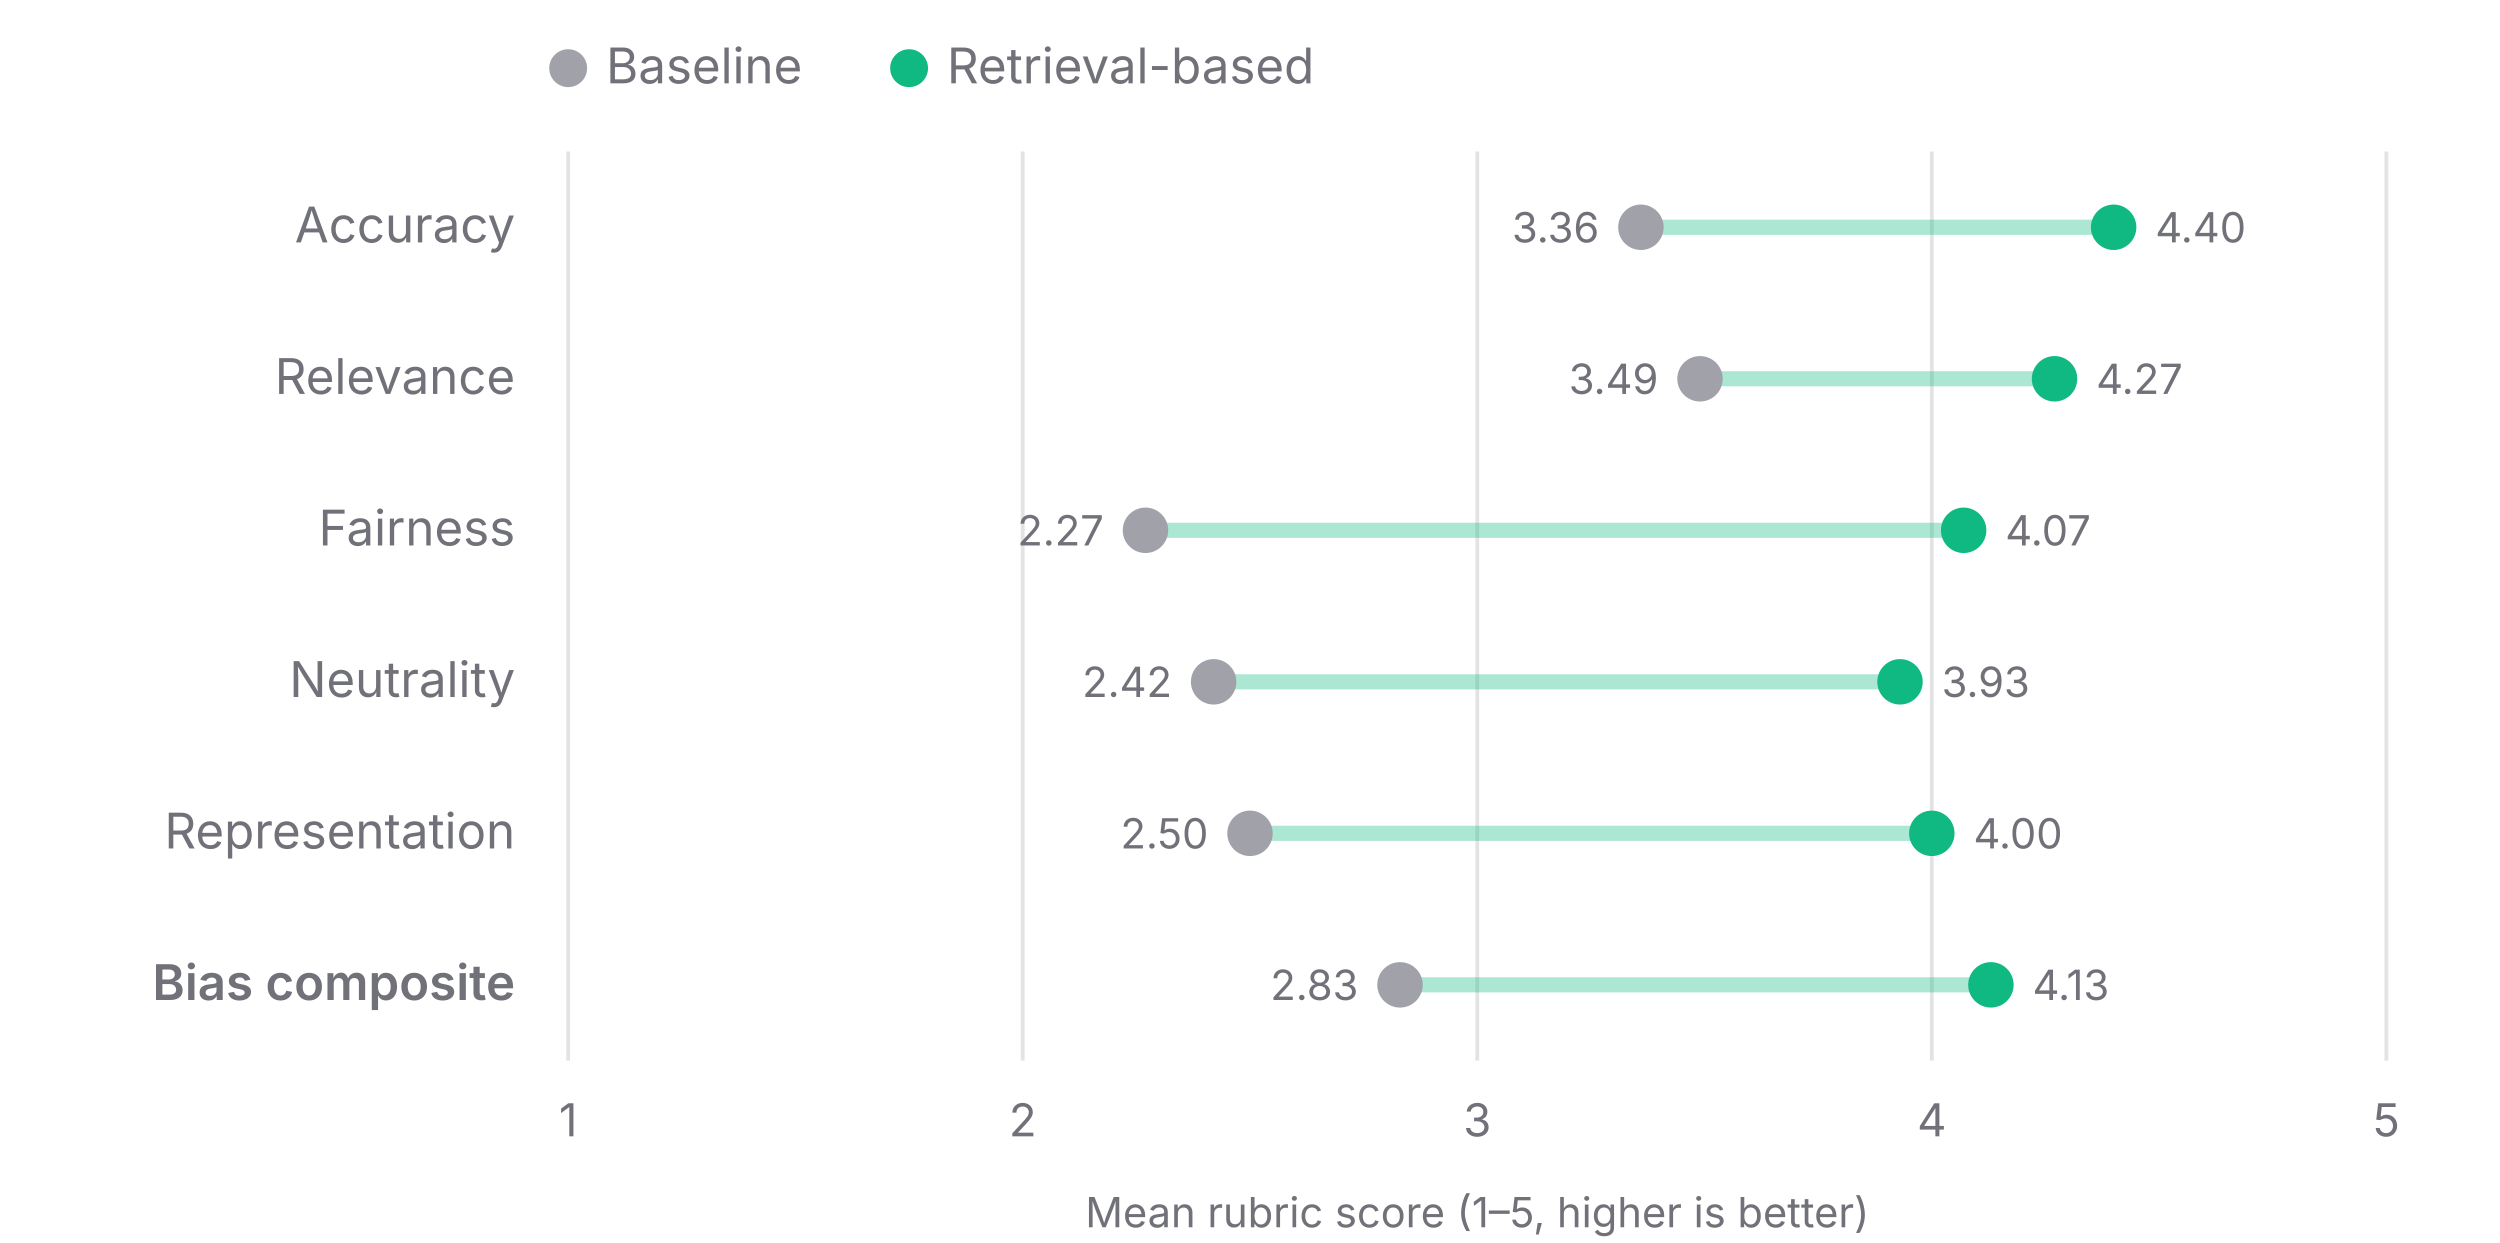
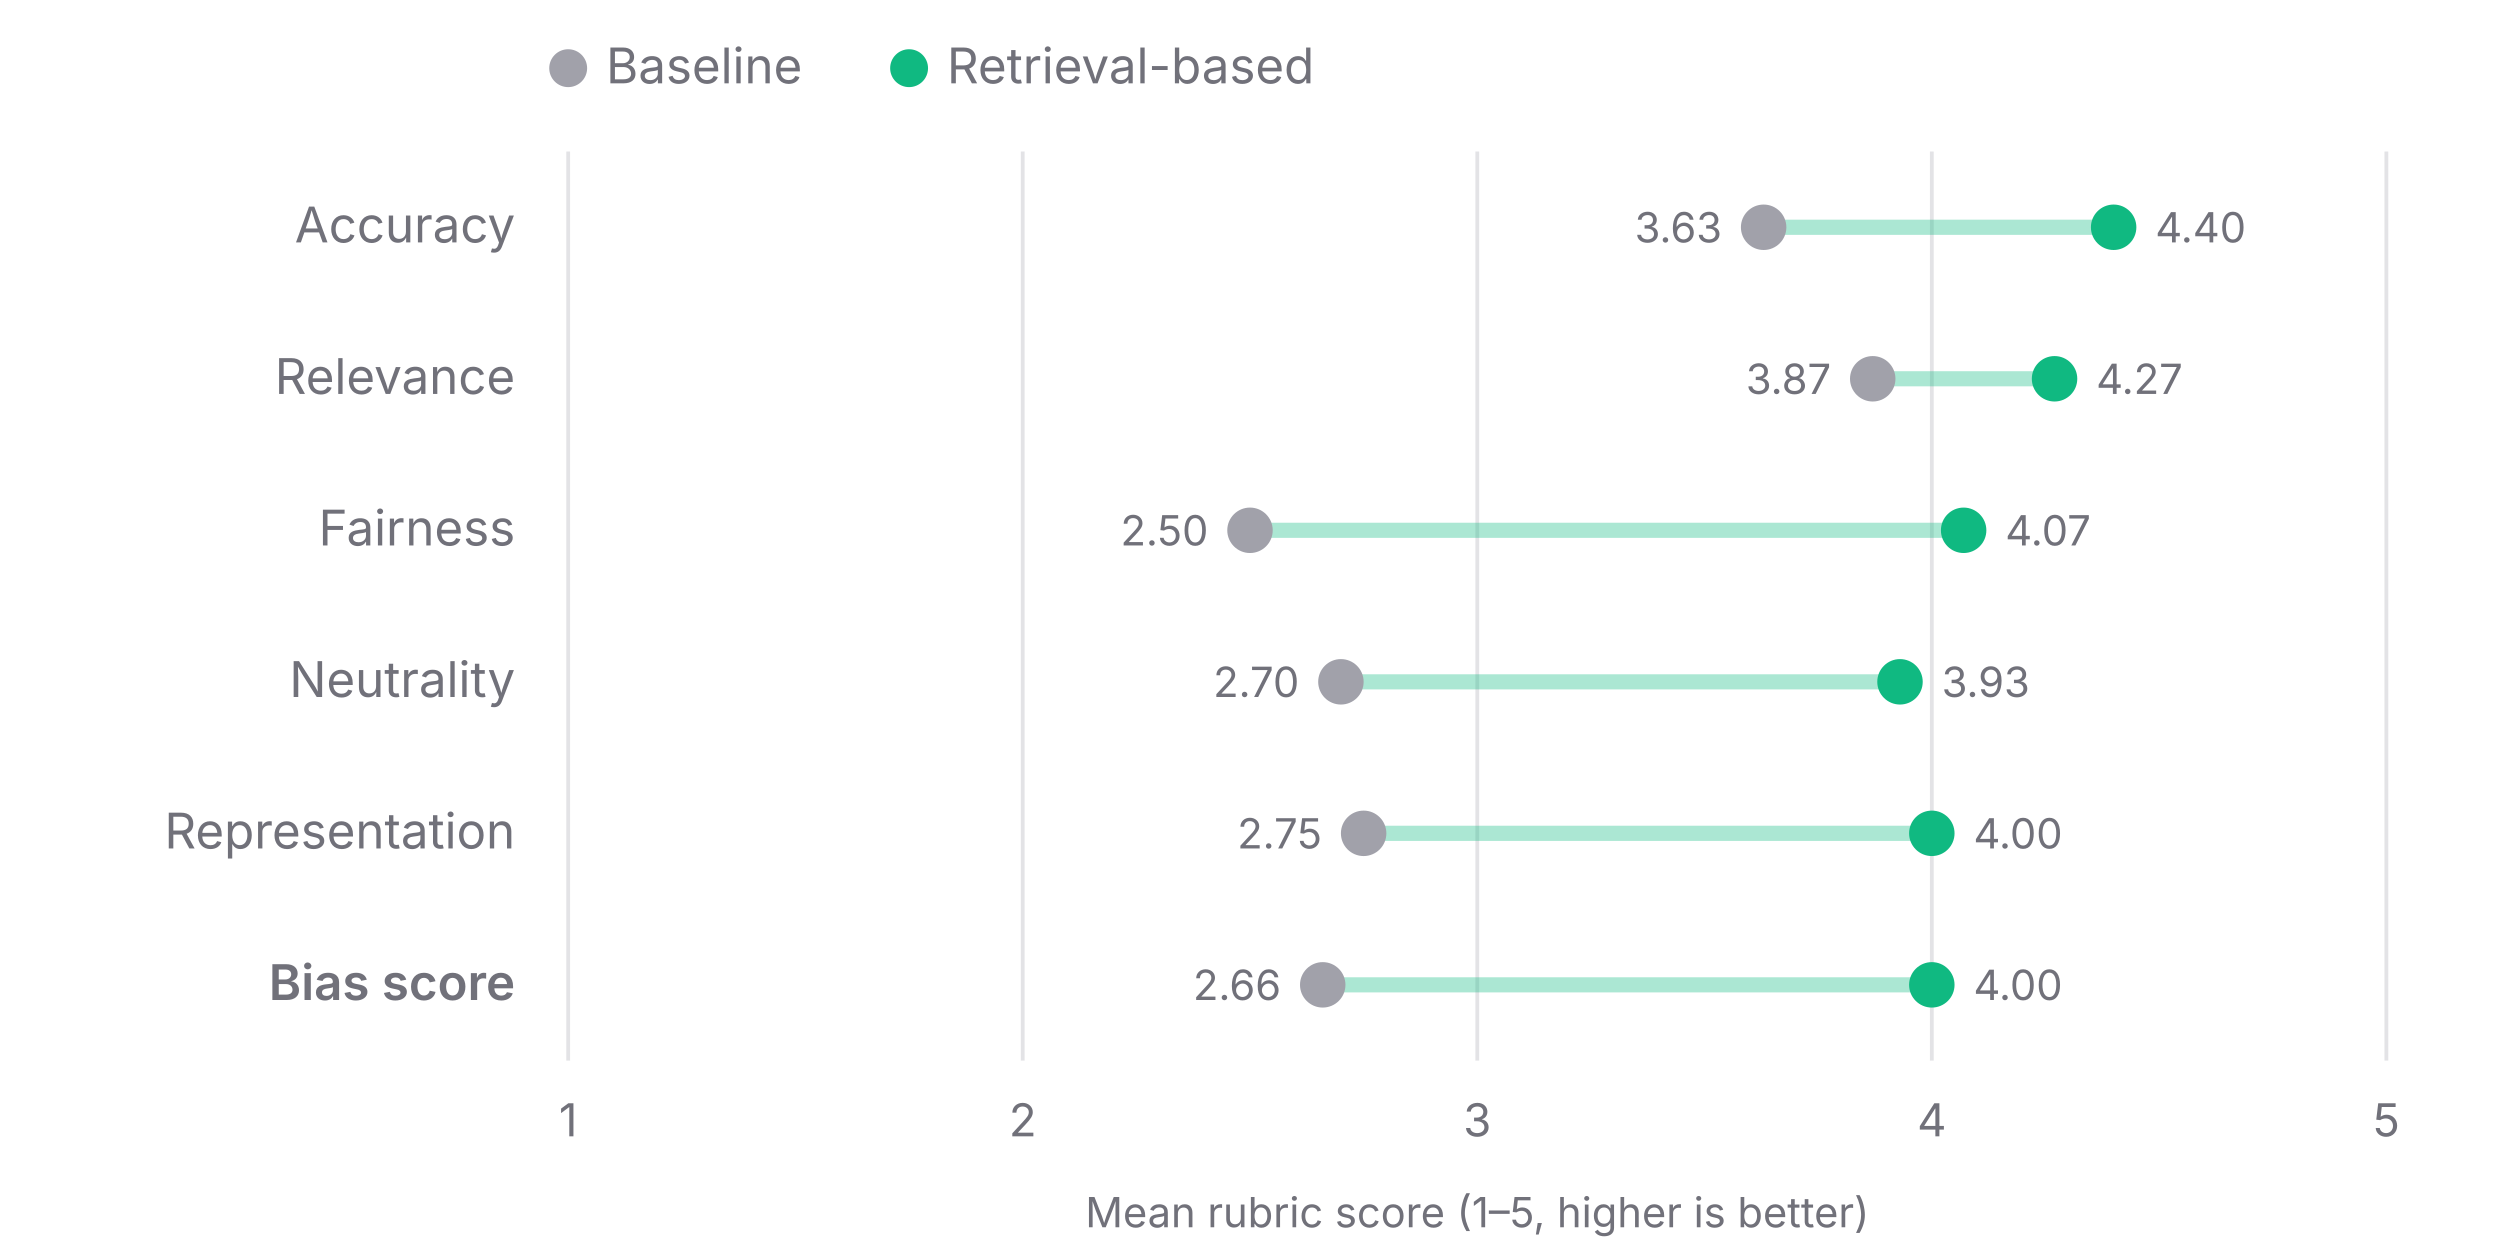
<svg xmlns="http://www.w3.org/2000/svg" viewBox="-20 0 660 328" width="660" height="328" font-family="Inter, system-ui, sans-serif" font-size="13" role="img" aria-labelledby="t d">
  <circle cx="130" cy="18" r="5" fill="#a1a1aa" />
  <text x="140" y="22" fill="#71717a">Baseline</text>
  <circle cx="220" cy="18" r="5" fill="#10b981" />
  <text x="230" y="22" fill="#71717a">Retrieval-based</text>
  <line x1="130.0" x2="130.0" y1="40" y2="280" stroke="#a1a1aa" stroke-opacity="0.3" />
  <text x="130.0" y="300" fill="#71717a" text-anchor="middle" font-size="12">1</text>
  <line x1="250.0" x2="250.0" y1="40" y2="280" stroke="#a1a1aa" stroke-opacity="0.3" />
  <text x="250.0" y="300" fill="#71717a" text-anchor="middle" font-size="12">2</text>
  <line x1="370.0" x2="370.0" y1="40" y2="280" stroke="#a1a1aa" stroke-opacity="0.3" />
  <text x="370.0" y="300" fill="#71717a" text-anchor="middle" font-size="12">3</text>
  <line x1="490.0" x2="490.0" y1="40" y2="280" stroke="#a1a1aa" stroke-opacity="0.3" />
  <text x="490.0" y="300" fill="#71717a" text-anchor="middle" font-size="12">4</text>
  <line x1="610.0" x2="610.0" y1="40" y2="280" stroke="#a1a1aa" stroke-opacity="0.3" />
  <text x="610.0" y="300" fill="#71717a" text-anchor="middle" font-size="12">5</text>
  <text x="116" y="64" fill="#71717a" text-anchor="end">Accuracy</text>
-   <line x1="413.2" x2="538.0" y1="60" y2="60" stroke="#10b981" stroke-opacity="0.35" stroke-width="4" stroke-linecap="round" />
-   <circle cx="413.2" cy="60" r="6" fill="#a1a1aa" />
+   <line x1="445.6" x2="538.0" y1="60" y2="60" stroke="#10b981" stroke-opacity="0.35" stroke-width="4" stroke-linecap="round" />
+   <circle cx="445.6" cy="60" r="6" fill="#a1a1aa" />
  <circle cx="538.0" cy="60" r="6" fill="#10b981" />
-   <text x="402.2" y="64" fill="#71717a" text-anchor="end" font-size="11">3.36</text>
+   <text x="434.6" y="64" fill="#71717a" text-anchor="end" font-size="11">3.63</text>
  <text x="549.0" y="64" fill="#71717a" font-size="11">4.40</text>
  <text x="116" y="104" fill="#71717a" text-anchor="end">Relevance</text>
-   <line x1="428.8" x2="522.4" y1="100" y2="100" stroke="#10b981" stroke-opacity="0.35" stroke-width="4" stroke-linecap="round" />
-   <circle cx="428.8" cy="100" r="6" fill="#a1a1aa" />
+   <line x1="474.4" x2="522.4" y1="100" y2="100" stroke="#10b981" stroke-opacity="0.35" stroke-width="4" stroke-linecap="round" />
+   <circle cx="474.4" cy="100" r="6" fill="#a1a1aa" />
  <circle cx="522.4" cy="100" r="6" fill="#10b981" />
-   <text x="417.8" y="104" fill="#71717a" text-anchor="end" font-size="11">3.49</text>
+   <text x="463.4" y="104" fill="#71717a" text-anchor="end" font-size="11">3.87</text>
  <text x="533.4" y="104" fill="#71717a" font-size="11">4.27</text>
  <text x="116" y="144" fill="#71717a" text-anchor="end">Fairness</text>
-   <line x1="282.4" x2="498.4" y1="140" y2="140" stroke="#10b981" stroke-opacity="0.35" stroke-width="4" stroke-linecap="round" />
-   <circle cx="282.4" cy="140" r="6" fill="#a1a1aa" />
+   <line x1="310.0" x2="498.4" y1="140" y2="140" stroke="#10b981" stroke-opacity="0.35" stroke-width="4" stroke-linecap="round" />
+   <circle cx="310.0" cy="140" r="6" fill="#a1a1aa" />
  <circle cx="498.4" cy="140" r="6" fill="#10b981" />
-   <text x="271.4" y="144" fill="#71717a" text-anchor="end" font-size="11">2.27</text>
+   <text x="299.0" y="144" fill="#71717a" text-anchor="end" font-size="11">2.50</text>
  <text x="509.4" y="144" fill="#71717a" font-size="11">4.07</text>
  <text x="116" y="184" fill="#71717a" text-anchor="end">Neutrality</text>
-   <line x1="300.4" x2="481.6" y1="180" y2="180" stroke="#10b981" stroke-opacity="0.35" stroke-width="4" stroke-linecap="round" />
-   <circle cx="300.4" cy="180" r="6" fill="#a1a1aa" />
+   <line x1="334.0" x2="481.6" y1="180" y2="180" stroke="#10b981" stroke-opacity="0.35" stroke-width="4" stroke-linecap="round" />
+   <circle cx="334.0" cy="180" r="6" fill="#a1a1aa" />
  <circle cx="481.6" cy="180" r="6" fill="#10b981" />
-   <text x="289.4" y="184" fill="#71717a" text-anchor="end" font-size="11">2.42</text>
+   <text x="323.0" y="184" fill="#71717a" text-anchor="end" font-size="11">2.70</text>
  <text x="492.6" y="184" fill="#71717a" font-size="11">3.93</text>
  <text x="116" y="224" fill="#71717a" text-anchor="end">Representation</text>
-   <line x1="310.0" x2="490.0" y1="220" y2="220" stroke="#10b981" stroke-opacity="0.35" stroke-width="4" stroke-linecap="round" />
-   <circle cx="310.0" cy="220" r="6" fill="#a1a1aa" />
+   <line x1="340.0" x2="490.0" y1="220" y2="220" stroke="#10b981" stroke-opacity="0.35" stroke-width="4" stroke-linecap="round" />
+   <circle cx="340.0" cy="220" r="6" fill="#a1a1aa" />
  <circle cx="490.0" cy="220" r="6" fill="#10b981" />
-   <text x="299.0" y="224" fill="#71717a" text-anchor="end" font-size="11">2.50</text>
+   <text x="329.0" y="224" fill="#71717a" text-anchor="end" font-size="11">2.75</text>
  <text x="501.0" y="224" fill="#71717a" font-size="11">4.00</text>
-   <text x="116" y="264" fill="#71717a" text-anchor="end" font-weight="600">Bias composite</text>
-   <line x1="349.6" x2="505.6" y1="260" y2="260" stroke="#10b981" stroke-opacity="0.35" stroke-width="4" stroke-linecap="round" />
-   <circle cx="349.6" cy="260" r="6" fill="#a1a1aa" />
-   <circle cx="505.6" cy="260" r="6" fill="#10b981" />
-   <text x="338.6" y="264" fill="#71717a" text-anchor="end" font-size="11">2.83</text>
-   <text x="516.6" y="264" fill="#71717a" font-size="11">4.13</text>
+   <text x="116" y="264" fill="#71717a" text-anchor="end" font-weight="600">Bias score</text>
+   <line x1="329.2" x2="490.0" y1="260" y2="260" stroke="#10b981" stroke-opacity="0.35" stroke-width="4" stroke-linecap="round" />
+   <circle cx="329.2" cy="260" r="6" fill="#a1a1aa" />
+   <circle cx="490.0" cy="260" r="6" fill="#10b981" />
+   <text x="318.2" y="264" fill="#71717a" text-anchor="end" font-size="11">2.66</text>
+   <text x="501.0" y="264" fill="#71717a" font-size="11">4.00</text>
  <text x="370.0" y="324" fill="#71717a" text-anchor="middle" font-size="11">Mean rubric score (1–5, higher is better)</text>
</svg>
